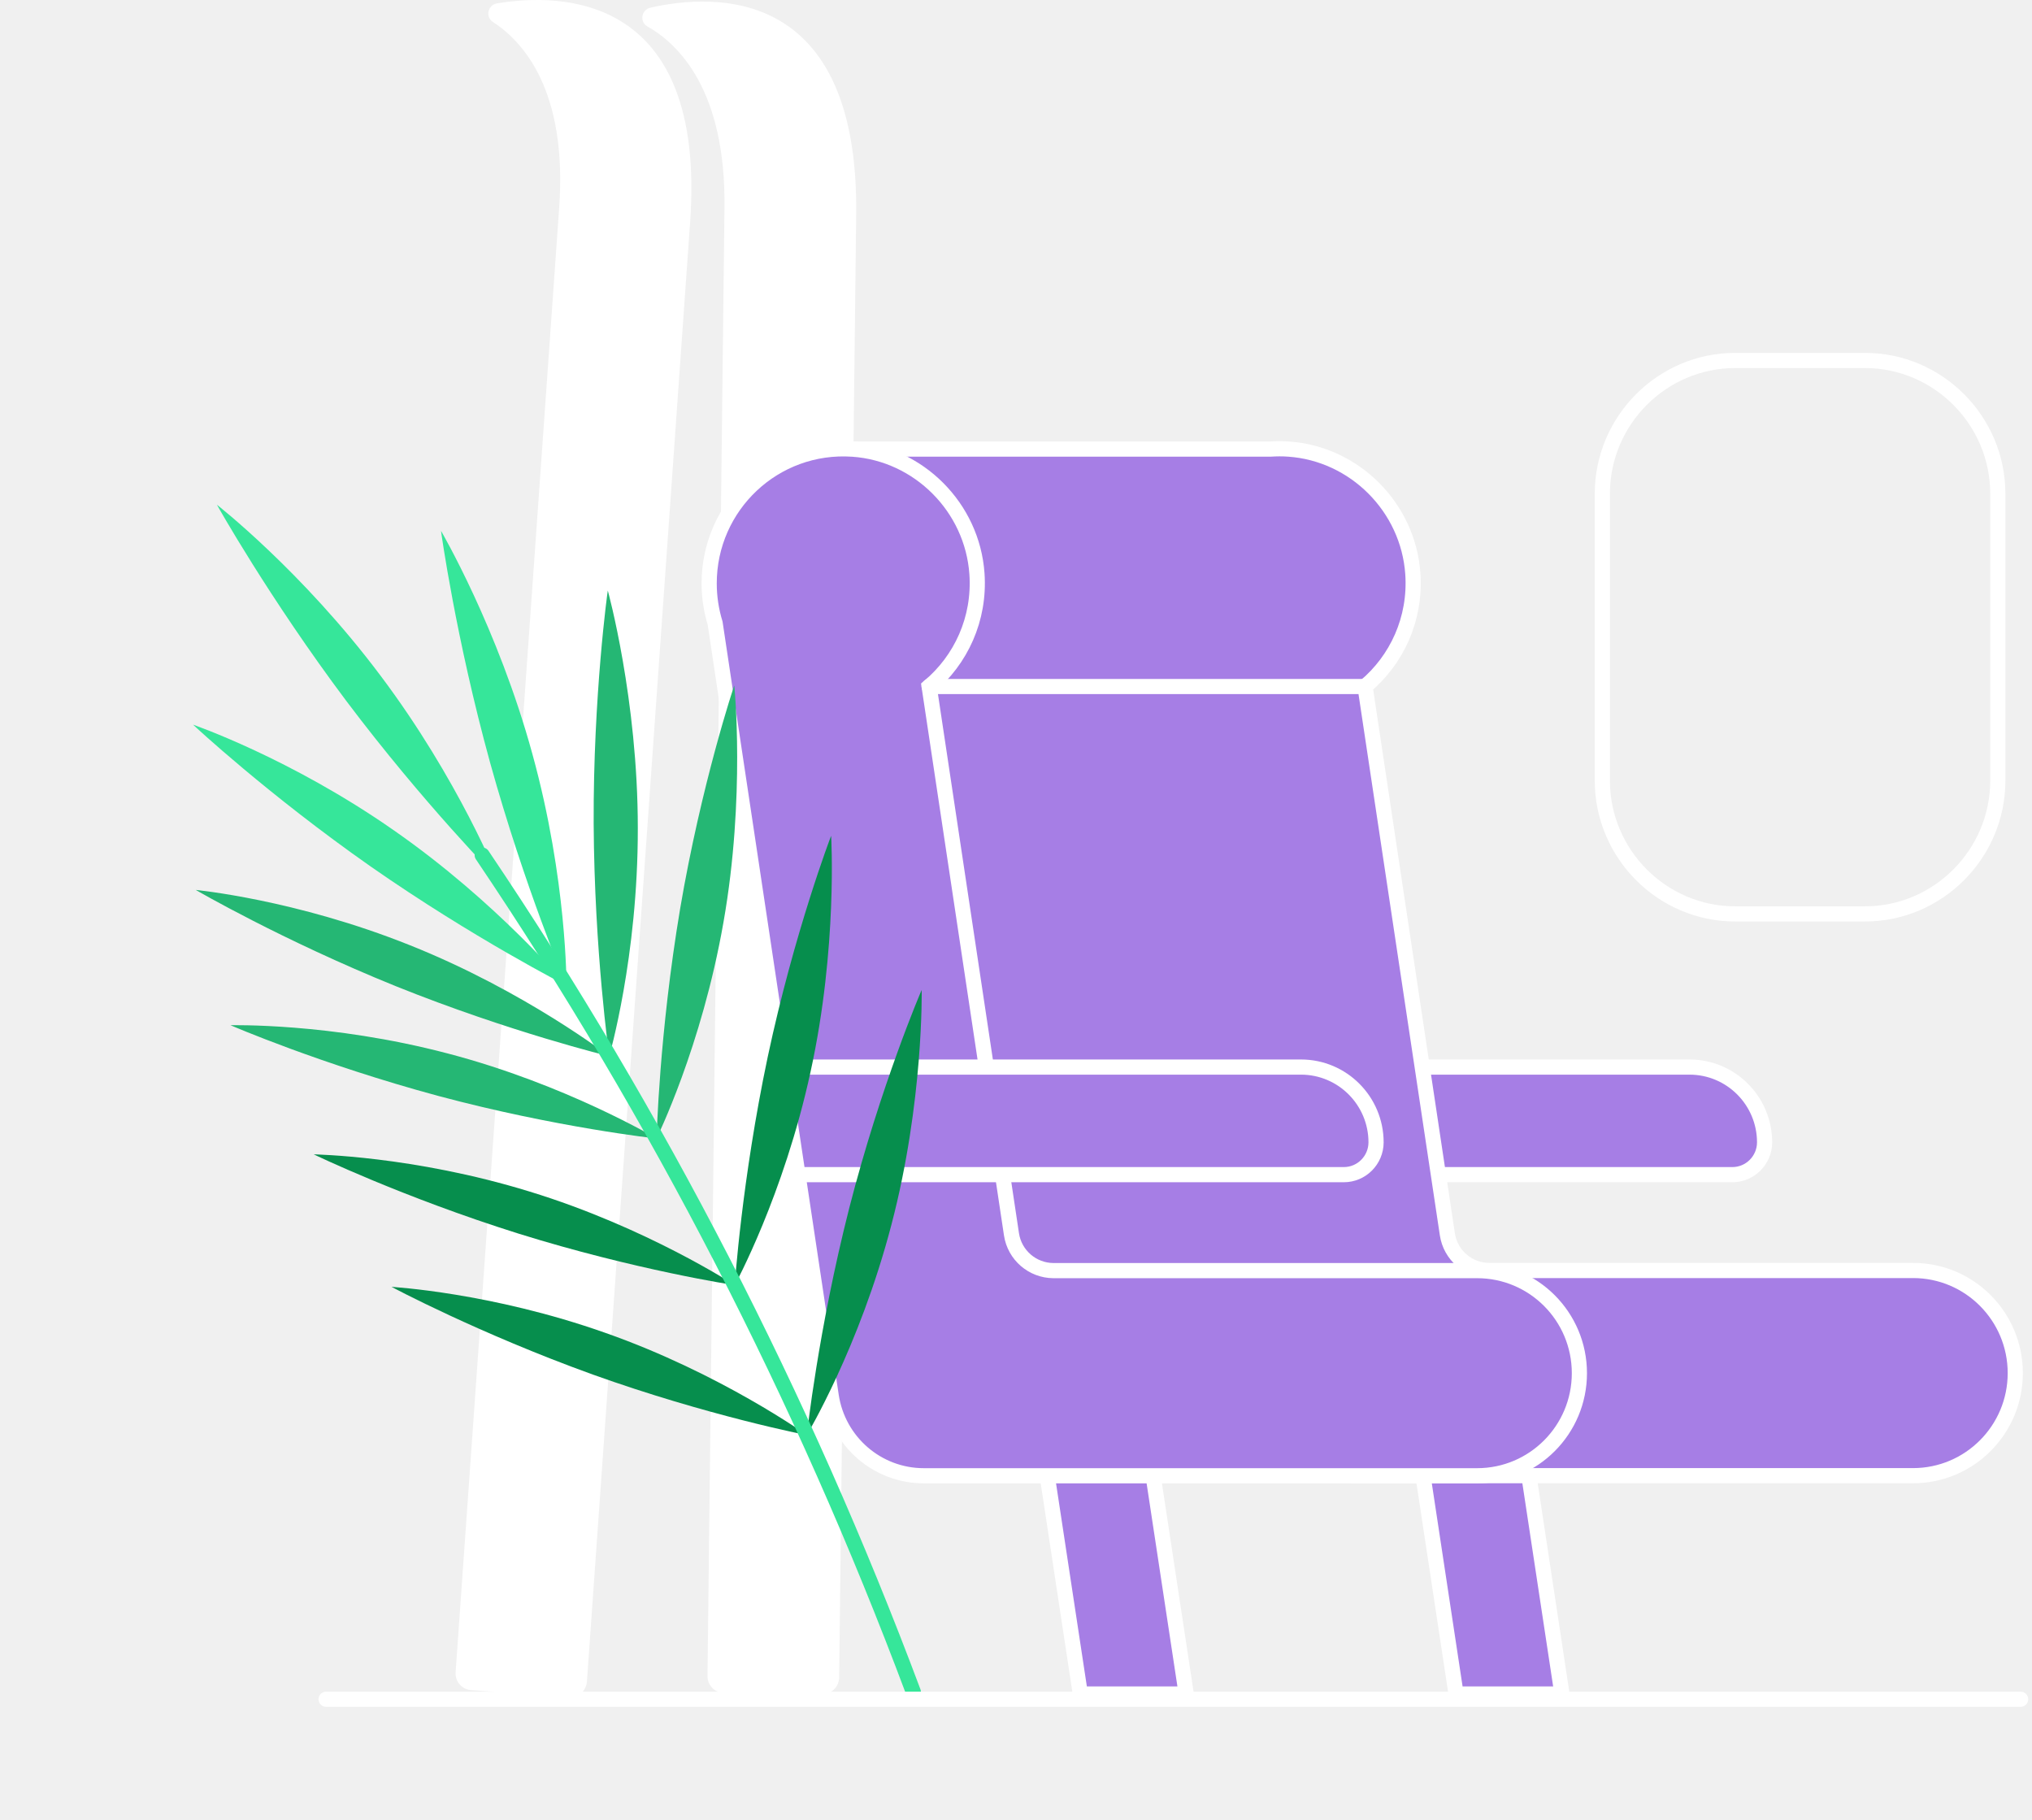
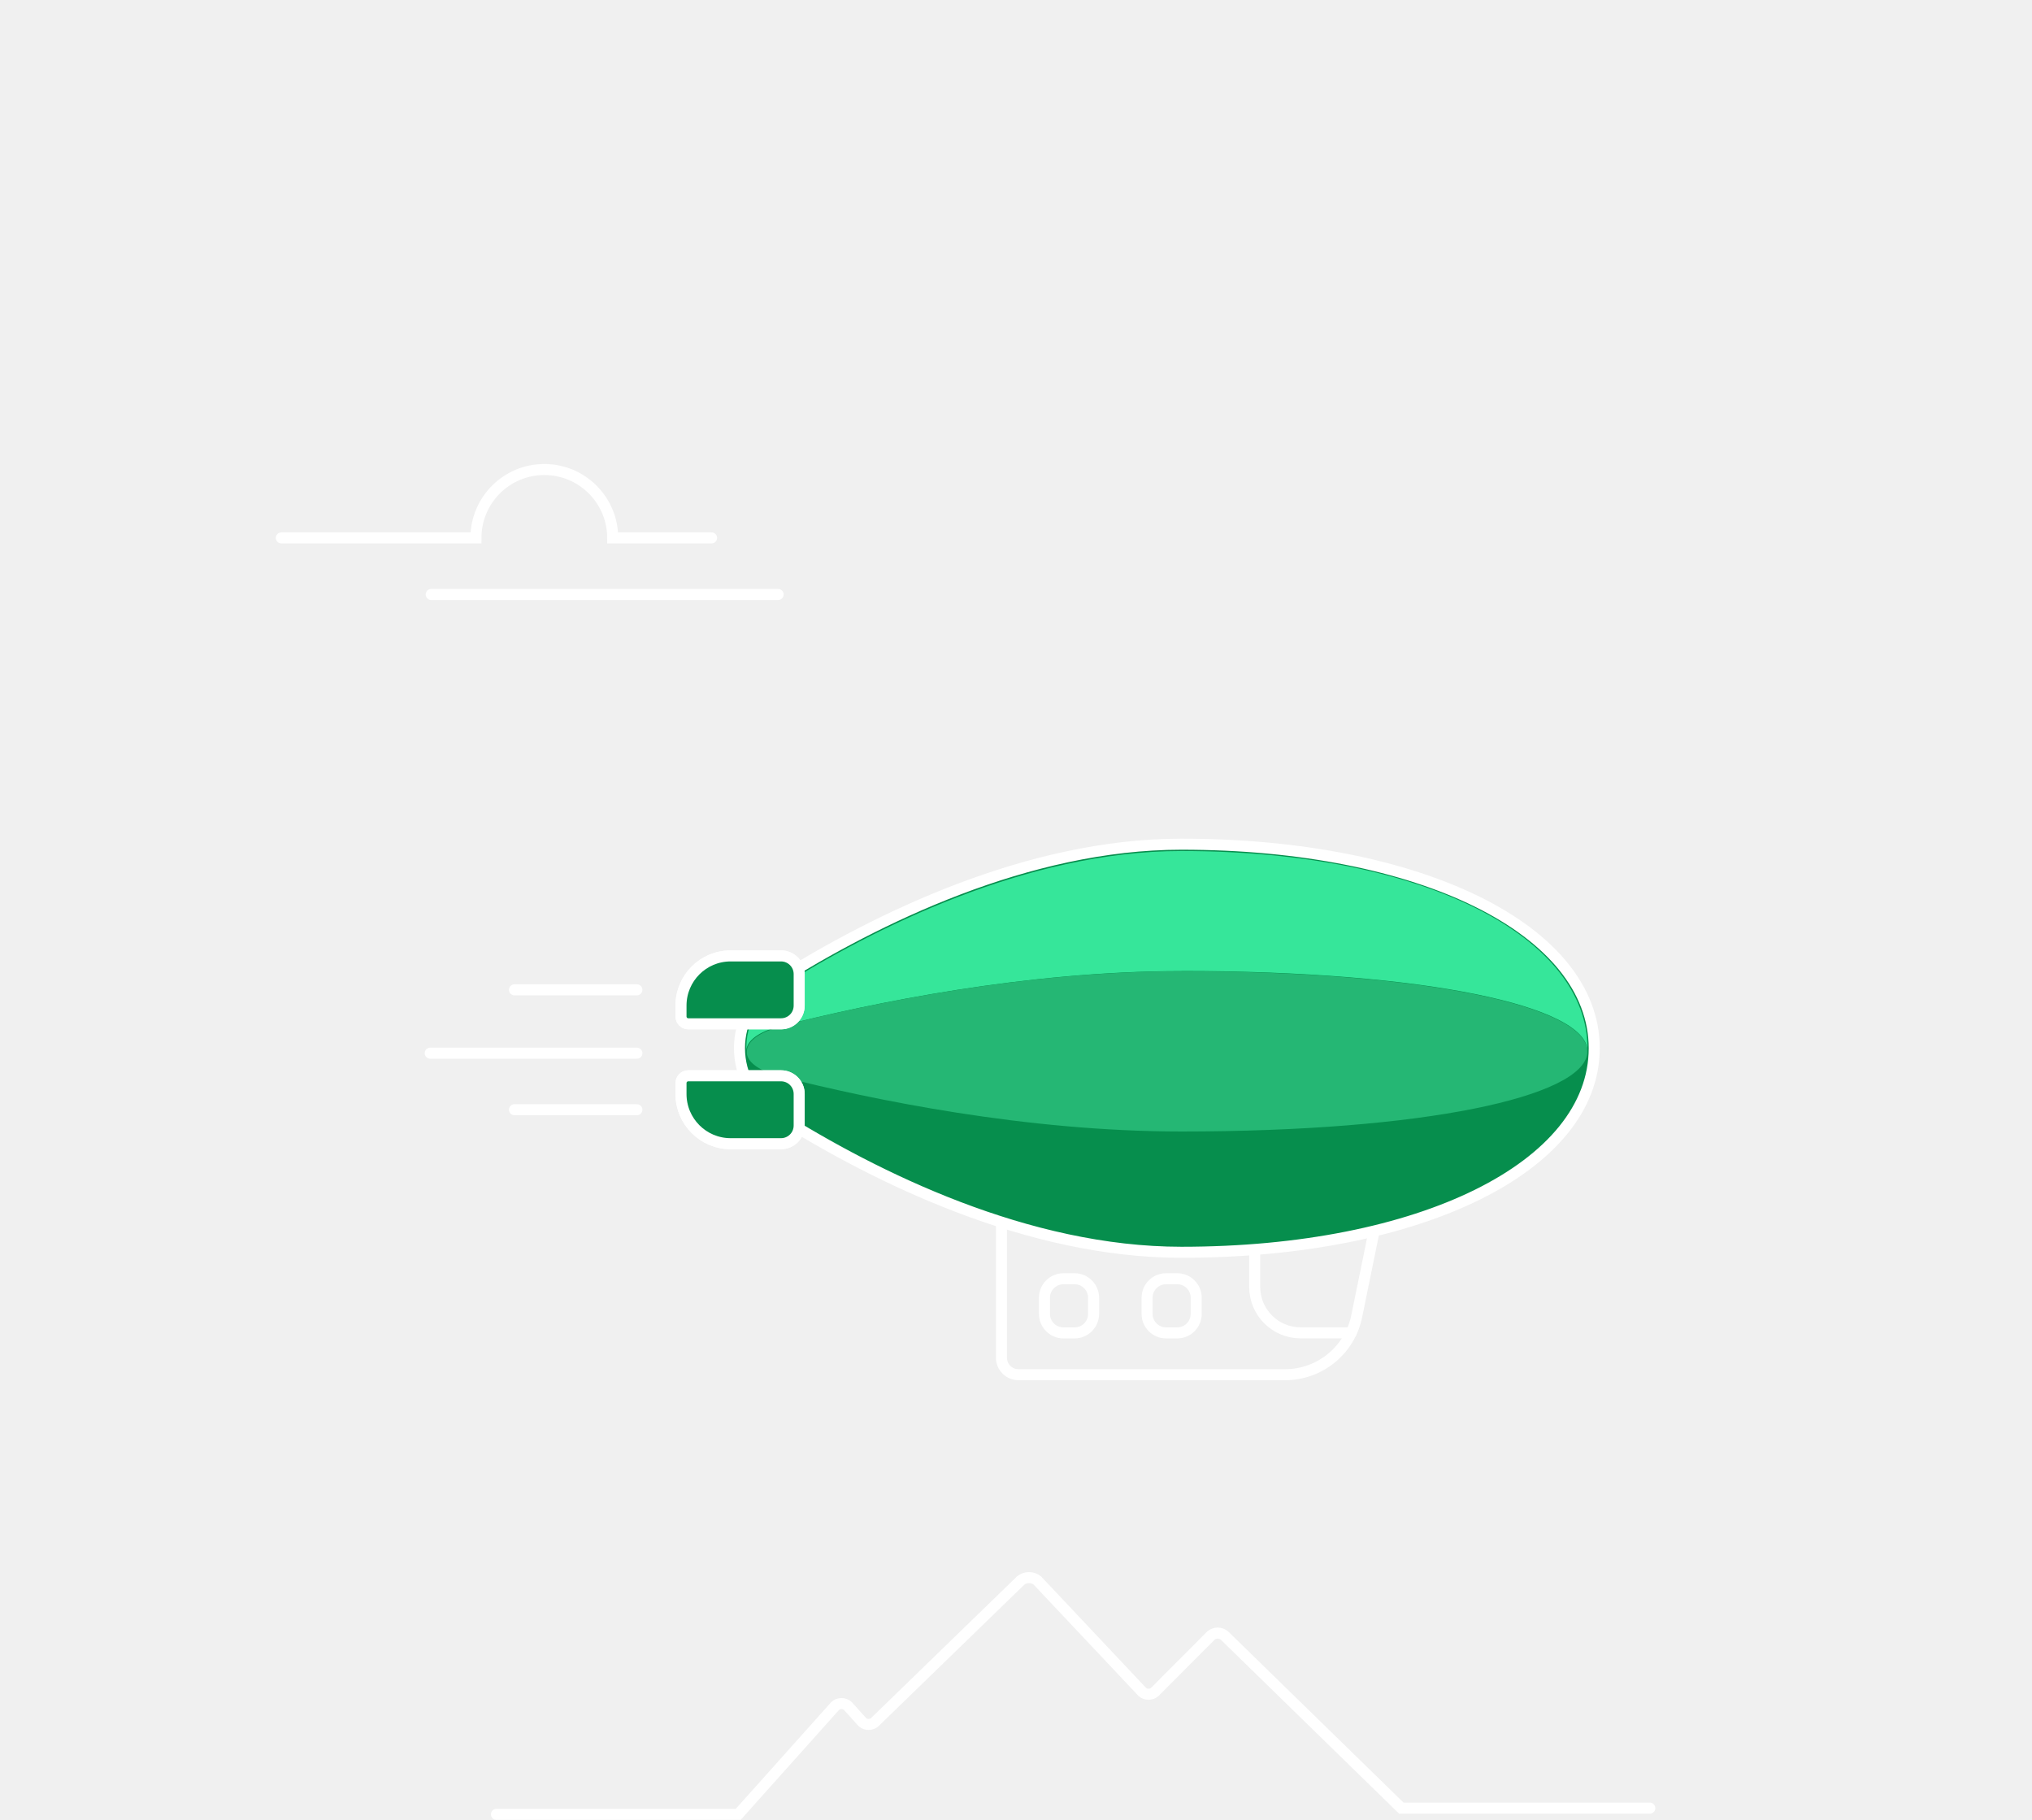
- <svg xmlns="http://www.w3.org/2000/svg" width="268" height="240" fill="none">
-   <path d="M62.126 222.89c-1.208-.084-2.129-1.144-2.036-2.356L73.752 27.366c1.098-15.486-4.799-21.919-8.745-24.47-1.022-.661-.667-2.246.532-2.45C73.997-.953 93.159-.885 91.022 29.29L77.41 221.763c-.085 1.212-1.141 2.136-2.349 2.043l-12.936-.916z" fill="#fff" />
-   <path d="M95.483 223.263c-1.217-.017-2.188-1.017-2.171-2.229l2.239-193.634c.186-15.528-6.075-21.605-10.164-23.911-1.065-.602-.803-2.204.389-2.475 8.356-1.899 27.494-2.967 27.147 27.284l-2.247 192.931c-.017 1.221-1.014 2.195-2.222 2.178l-12.97-.144z" fill="#fff" />
-   <path d="M245.97 120.526h-17.118c-9.634 0-17.52-7.907-17.52-17.58V65.118c0-9.673 7.886-17.579 17.52-17.579h17.118c9.635 0 17.521 7.907 17.521 17.579v37.828c0 9.665-7.886 17.58-17.521 17.58z" stroke="#fff" stroke-width="2" />
-   <path d="M228.482 154.913h-60.741v-14.189h55.089c5.466 0 9.902 4.45 9.902 9.934-.008 2.348-1.909 4.255-4.25 4.255zM156.453 223.407h-13.966l-6.312-41.591h13.967l6.311 41.591zM206.008 223.407h-13.967l-6.303-41.591h13.967l6.303 41.591z" fill="#A67EE5" stroke="#fff" stroke-width="2" stroke-miterlimit="10" />
-   <path d="M252.309 167.551h-55.891c-2.763 0-5.112-2.026-5.526-4.772l-10.857-72.242c4.174-3.501 6.717-8.9 6.303-14.884-.608-8.739-7.672-15.825-16.383-16.427-.811-.059-1.614-.051-2.408 0h-55.089l-.312 102.89 15.766 23.352 47.189 8.391c1.326.483 2.746.754 4.224.754h72.984c7.452 0 13.485-6.06 13.485-13.527 0-7.476-6.033-13.536-13.485-13.536z" fill="#A67EE5" stroke="#fff" stroke-width="2" stroke-miterlimit="10" />
-   <path d="M133.404 162.787l-10.857-72.241c4.174-3.501 6.717-8.9 6.303-14.884-.608-8.739-7.672-15.825-16.383-16.427-10.333-.712-18.934 7.484-18.934 17.698 0 1.831.279 3.594.786 5.255L109.628 184.079c.913 6.06 6.1 10.544 12.209 10.544h72.984c7.452 0 13.485-6.06 13.485-13.528 0-7.476-6.041-13.527-13.485-13.527H138.93c-2.763-.017-5.112-2.043-5.526-4.781z" fill="#A67EE5" stroke="#fff" stroke-width="2" stroke-miterlimit="10" />
-   <path d="M177.238 154.913h-71.995l-2.129-14.189h68.472c5.466 0 9.902 4.45 9.902 9.934-.008 2.348-1.909 4.255-4.25 4.255z" fill="#A67EE5" stroke="#fff" stroke-width="2" stroke-miterlimit="10" />
-   <path d="M122.547 90.537h57.488" stroke="#fff" stroke-width="2" stroke-miterlimit="10" stroke-linecap="round" />
-   <path d="M50.163 89.071c10.35 13.753 15.589 26.951 15.589 26.924-.026-.007-9.88-10.007-20.077-23.553-10.172-13.571-17.066-25.861-17.067-25.882-.026-.007 11.226 8.739 21.555 22.511zM51.922 109.489c13.717 9.539 22.811 20.511 22.797 20.486-.019.006-12.308-6.27-25.84-15.708-13.514-9.465-23.412-18.675-23.416-18.701-.023.008 12.752 4.356 26.459 13.923z" fill="#36E69A" />
-   <path d="M64.64 100.581c4.568 16.471 10.059 29.379 10.079 29.394-.018.017.097-13.847-4.497-30.522-4.562-16.677-12.075-29.461-12.055-29.445-.014.014 1.937 14.1 6.473 30.573z" fill="#36E69A" />
-   <path d="M78.298 108.621c.096 16.905 2.051 30.654 2.061 30.67-.025.004 3.784-13.013 3.762-30.054.008-17.037-3.965-31.378-3.958-31.355-.019.005-1.929 13.844-1.865 30.739z" fill="#25B774" />
-   <path d="M54.065 124.656c15.151 6.039 26.312 14.657 26.293 14.635-.007.015-13.166-3.197-28.171-9.239-14.993-6.071-26.355-12.676-26.368-12.69-.014.013 13.099 1.224 28.246 7.294zM59.044 138.93c15.592 4.071 27.573 11.22 27.556 11.209-.003.023-13.308-1.46-28.784-5.605-15.473-4.17-27.409-9.318-27.419-9.334-.007.026 13.059-.372 28.647 3.73zM89.696 119.886c-2.764 16.471-3.098 30.231-3.095 30.246-.024-.003 5.936-11.994 8.824-28.543 2.912-16.535 1.416-31.206 1.421-31.188-.028-0-4.359 13.026-7.151 29.485z" fill="#25B774" />
-   <path d="M69.841 157.14c15.411 4.711 27.083 12.354 27.07 12.34-.003.023-13.239-2.017-28.529-6.793-15.29-4.804-26.995-10.439-27.004-10.455-.007.026 13.057.167 28.463 4.908z" fill="#068E4D" />
-   <path d="M101.254 139.387c-3.444 16.341-4.347 30.078-4.341 30.097-.024-.003 6.431-11.74 9.995-28.158 3.595-16.402 2.706-31.116 2.711-31.097-.024-.003-4.893 12.828-8.365 29.158zM79.878 175.79c15.203 5.349 26.557 13.481 26.544 13.467-.006.019-13.147-2.571-28.23-7.979-15.081-5.443-26.544-11.555-26.553-11.571-.007.025 13.041.704 28.24 6.083z" fill="#068E4D" />
-   <path d="M111.998 159.354c-4.117 16.186-5.586 29.887-5.579 29.899-.026-.007 6.906-11.475 11.148-27.729 4.268-16.247 3.994-30.981 3.993-30.964-.024-.003-5.419 12.614-9.562 28.794z" fill="#068E4D" />
-   <path d="M63.598 112.768c23.181 34.376 42.278 71.413 56.86 110.366" stroke="#36E69A" stroke-width="2" stroke-miterlimit="10" stroke-linecap="round" stroke-linejoin="round" />
-   <path d="M43.009 224.097H266.5" stroke="#fff" stroke-width="2" stroke-miterlimit="10" stroke-linecap="round" />
+ <svg xmlns="http://www.w3.org/2000/svg" width="268" height="240" fill="none" viewBox="0 0 350 330">
+   <g id="prize-from">
+     <g id="airship">
+       <path d="M175.44,249.28h48.36a13.27,13.27,0,0,0,13-10.65l3.74-18.32H172.36v25.89A3.09,3.09,0,0,0,175.44,249.28Z" fill="none" stroke="#fff" stroke-linecap="round" stroke-linejoin="round" stroke-width="2" />
+       <path d="M235.79,241.69h-9.22a8.31,8.31,0,0,1-8.28-8.31V220.31" fill="none" stroke="#fff" stroke-linecap="round" stroke-miterlimit="10" stroke-width="2" />
+       <path d="M205,227.08c43.38,0,74.86-15.55,74.86-37s-31.48-37-74.86-37c-27.94,0-55.36,13.53-73.46,24.87a14.3,14.3,0,0,0,0,24.21c18.09,11.33,45.52,24.87,73.46,24.87" fill="#068e4d" />
+       <path d="M205,227.08c43.38,0,74.86-15.55,74.86-37s-31.48-37-74.86-37c-27.94,0-55.36,13.53-73.46,24.87a14.3,14.3,0,0,0,0,24.21C149.63,213.54,177.06,227.08,205,227.08Z" fill="none" stroke="#fff" stroke-width="2" />
+       <path d="M205,176.09c-28.23,0-56.07,5.76-72.81,10-3.95,1-6,2.66-6.08,4.34A12.93,12.93,0,0,1,132.18,179c16.74-10.5,44.58-24.68,72.81-24.68,44.81,0,73.64,16,73.64,35.75,0,0.12,0,.24,0,0.37-0.37-7.95-29.1-14.37-73.63-14.37" fill="#36e69a" />
+       <path d="M132.18,195.12c16.74,4.27,44.58,10,72.81,10,44.14,0,72.75-6.32,73.6-14.18-0.86,19.34-29.45,34.86-73.6,34.86-28.23,0-56.07-14.19-72.81-24.68a12.88,12.88,0,0,1-6-10.18c0.26,1.61,2.26,3.18,6,4.14" fill="#068e4d" />
+       <path d="M132.18,186.12c16.74-4.27,44.58-10,72.81-10,44.53,0,73.26,6.43,73.61,14.38,0,0.17,0,.34,0,0.51-0.85,7.86-29.45,14.17-73.6,14.17-28.23,0-56.07-5.76-72.81-10-3.79-1-5.79-2.53-6-4.13l0-.51c0.13-1.69,2.15-3.36,6.1-4.37" fill="#25b774" />
+       <path d="M123.23,173.34h9.16a3.29,3.29,0,0,1,3.29,3.3v5.71a3.29,3.29,0,0,1-3.29,3.3H115.57a1.32,1.32,0,0,1-1.32-1.32v-2a9,9,0,0,1,9-9" fill="#068e4d" />
+       <path d="M123.23,173.34h9.16a3.29,3.29,0,0,1,3.29,3.3v5.71a3.29,3.29,0,0,1-3.29,3.3H115.57a1.32,1.32,0,0,1-1.32-1.32v-2A9,9,0,0,1,123.23,173.34Z" fill="none" stroke="#fff" stroke-linecap="round" stroke-linejoin="round" stroke-width="2" />
+       <path d="M123.23,207.39h9.16a3.29,3.29,0,0,0,3.29-3.3v-5.71a3.29,3.29,0,0,0-3.29-3.3H115.57a1.32,1.32,0,0,0-1.32,1.32v2a9,9,0,0,0,9,9" fill="#068e4d" />
+       <path d="M123.23,207.39h9.16a3.29,3.29,0,0,0,3.29-3.3v-5.71a3.29,3.29,0,0,0-3.29-3.3H115.57a1.32,1.32,0,0,0-1.32,1.32v2A9,9,0,0,0,123.23,207.39Z" fill="none" stroke="#fff" stroke-linecap="round" stroke-linejoin="round" stroke-width="2" />
+       <path d="M123.23,173.34h9.16a3.29,3.29,0,0,1,3.29,3.3v5.71a3.29,3.29,0,0,1-3.29,3.3H115.57a1.32,1.32,0,0,1-1.32-1.32v-2a9,9,0,0,1,9-9" fill="#068e4d" />
+       <path d="M123.23,173.34h9.16a3.29,3.29,0,0,1,3.29,3.3v5.71a3.29,3.29,0,0,1-3.29,3.3H115.57a1.32,1.32,0,0,1-1.32-1.32v-2A9,9,0,0,1,123.23,173.34Z" fill="none" stroke="#fff" stroke-linecap="round" stroke-linejoin="round" stroke-width="2" />
+       <path d="M123.23,207.39h9.16a3.29,3.29,0,0,0,3.29-3.3v-5.71a3.29,3.29,0,0,0-3.29-3.3H115.57a1.32,1.32,0,0,0-1.32,1.32v2a9,9,0,0,0,9,9" fill="#068e4d" />
+       <path d="M123.23,207.39h9.16a3.29,3.29,0,0,0,3.29-3.3v-5.71a3.29,3.29,0,0,0-3.29-3.3H115.57a1.32,1.32,0,0,0-1.32,1.32v2A9,9,0,0,0,123.23,207.39Z" fill="none" stroke="#fff" stroke-linecap="round" stroke-linejoin="round" stroke-width="2" />
+       <g id="window">
+         <path d="M 204.25 231.88 L 202.2 231.88 C 201.288 231.885 200.416 232.251 199.773 232.898 C 199.13 233.544 198.77 234.418 198.77 235.33 L 198.77 238.25 C 198.77 239.162 199.13 240.036 199.773 240.682 C 200.416 241.329 201.288 241.695 202.2 241.7 L 204.25 241.7 C 205.161 241.695 206.033 241.329 206.676 240.682 C 207.319 240.036 207.68 239.162 207.68 238.25 L 207.68 235.33 C 207.681 234.878 207.593 234.431 207.422 234.013 C 207.25 233.595 206.998 233.215 206.679 232.895 C 206.361 232.574 205.982 232.32 205.565 232.146 C 205.148 231.972 204.701 231.881 204.25 231.88 Z" fill="none" stroke="#fff" stroke-linecap="round" stroke-linejoin="round" stroke-width="2" style="transform-origin: center;transform-box: fill-box">
+           <animate begin="2s" fill="freeze" id="fromWindowAnimation" attributeName="d" dur="0.25s" to="M 232.531 211 L 227.469 211 C 225.218 211.013 223.064 211.916 221.478 213.512 C 219.891 215.109 219 217.268 219 219.519 L 219 226.728 C 219 228.979 219.891 231.138 221.478 232.734 C 223.064 234.331 225.218 235.234 227.469 235.247 L 232.531 235.247 C 234.782 235.234 236.936 234.331 238.522 232.734 C 240.109 231.138 241 228.979 241 226.728 L 241 219.519 C 241.003 218.403 240.787 217.298 240.363 216.266 C 239.939 215.234 239.316 214.296 238.53 213.505 C 237.743 212.714 236.809 212.086 235.779 211.656 C 234.75 211.226 233.646 211.003 232.531 211 Z" />
+           <animate begin="fromWindowAnimation.end - 0.05s" attributeName="opacity" values="1; 0;" keyTimes="0; 1" dur="0.05s" fill="freeze" />
+         </path>
+         <path d="M185.64,231.88h-2.05a3.45,3.45,0,0,0-3.43,3.45v2.92a3.45,3.45,0,0,0,3.43,3.45h2.05a3.45,3.45,0,0,0,3.43-3.45v-2.92A3.45,3.45,0,0,0,185.64,231.88Z" fill="none" stroke="#fff" stroke-linecap="round" stroke-linejoin="round" stroke-width="2" />
+       </g>
+       <animateTransform attributeName="transform" type="translate" values="0, 0; -2, 5; 0, 0" keyTimes="0; 0.5; 1" keySplines="0 0 0.59 1; 0.42 0 1 1" calcMode="spline" dur="2s" end="hidePrizeFromAnimation.end" repeatCount="indefinite" />
+       <animateTransform attributeName="transform" type="scale" values="1  1; 1 0.96; 1 1" keyTimes="0; 0.5; 1" keySplines="0 0 0.59 1; 0.42 0 1 1" calcMode="spline" dur="2s" additive="sum" repeatCount="indefinite" />
+       <animateTransform attributeName="transform" type="skewX" values="0; 1; 0" keyTimes="0; 0.5; 1" keySplines="0 0 0.59 1; 0.42 0 1 1" calcMode="spline" dur="2s" additive="sum" repeatCount="indefinite" />
+     </g>
+     <g id="airship__wind">
+       <line x1="106.25" y1="179.49" x2="84.05" y2="179.49" fill="none" stroke="#fff" stroke-linecap="round" stroke-miterlimit="10" stroke-width="2">
+         <animate attributeName="x2" values="84.05; 80.05; 84.05" keyTimes="0; 0.5; 1" keySplines="0 0 0.59 1; 0.42 0 1 1" calcMode="spline" dur="0.4s" begin="0.05s" additive="replace" end="hidePrizeFromAnimation.end" repeatCount="indefinite" />
+       </line>
+       <line x1="106.25" y1="201.23" x2="84.05" y2="201.23" fill="none" stroke="#fff" stroke-linecap="round" stroke-miterlimit="10" stroke-width="2">
+         <animate attributeName="x2" values="84.05; 75.05; 84.05" keyTimes="0; 0.5; 1" keySplines="0 0 0.59 1; 0.42 0 1 1" calcMode="spline" dur="0.4s" begin="0.1s" additive="replace" end="hidePrizeFromAnimation.end" repeatCount="indefinite" />
+       </line>
+       <line x1="106.25" y1="190.98" x2="68.77" y2="190.98" fill="none" stroke="#fff" stroke-linecap="round" stroke-miterlimit="10" stroke-width="2">
+         <animate attributeName="x2" values="68.77; 62.05; 68.77" keyTimes="0; 0.5; 1" keySplines="0 0 0.59 1; 0.42 0 1 1" calcMode="spline" dur="0.4s" additive="replace" end="hidePrizeFromAnimation.end" repeatCount="indefinite" />
+       </line>
+       <animateTransform attributeName="transform" type="translate" values="0, 0; 3, -2; 0, 0" keyTimes="0; 0.5; 1" keySplines="0 0 0.59 1; 0.42 0 1 1" calcMode="spline" dur="2s" end="hidePrizeFromAnimation.end" repeatCount="indefinite" />
+     </g>
+     <g id="cloud">
+       <g>
+         <line x1="68.95" y1="107.8" x2="131.86" y2="107.8" fill="none" stroke="#fff" stroke-linecap="round" stroke-miterlimit="10" stroke-width="2" />
+         <path d="M41.77,97.54H77.06a12.4,12.4,0,1,1,24.8,0h17.93" fill="none" stroke="#fff" stroke-linecap="round" stroke-miterlimit="10" stroke-width="2" />
+         <animateTransform attributeName="transform" type="translate" end="hidePrizeFromAnimation.end" values="220, 0; -40, 0; 220,0" keyTimes="0; 0.6; 1" dur="8s" calcMode="linear" repeatCount="indefinite" />
+         <animate attributeName="opacity" end="hidePrizeFromAnimation.end" values="0; 1; 1; 0; 0;" keyTimes="0; 0.1; 0.5; 0.6; 1" dur="8s" calcMode="linear" repeatCount="indefinite" />
+       </g>
+       <g opacity="0">
+         <line x1="258.96" y1="93.19" x2="298.74" y2="93.19" fill="none" stroke="#fff" stroke-linecap="round" stroke-miterlimit="10" stroke-width="2" />
+         <path d="M278.75,82.91H251.39a12.4,12.4,0,1,0-24.8,0H208.65" fill="none" stroke="#fff" stroke-linecap="round" stroke-miterlimit="10" stroke-width="2" />
+         <line x1="287.01" y1="82.91" x2="309.21" y2="82.91" fill="none" stroke="#fff" stroke-linecap="round" stroke-miterlimit="10" stroke-width="2" />
+         <animateTransform attributeName="transform" end="hidePrizeFromAnimation.end" type="translate" values="40, 0; -220, 0; 40,0" keyTimes="0; 0.7; 1" dur="8s" begin="4s" calcMode="linear" repeatCount="indefinite" />
+         <animate attributeName="opacity" end="hidePrizeFromAnimation.end" values="0; 1; 1; 0; 0;" keyTimes="0; 0.1; 0.6; 0.7; 1" dur="8s" begin="4s" calcMode="linear" repeatCount="indefinite" />
+       </g>
+     </g>
+     <animate id="hidePrizeFromAnimation" begin="fromWindowAnimation.end" attributeName="opacity" values="1; 0;" keyTimes="0; 1" dur="0.2s" fill="freeze" />
+   </g>
+   <g id="prize-to">
+     <defs>
+       <clipPath id="windowClipPatch">
+         <path d="M275,225.43H257.87a17.6,17.6,0,0,1-17.52-17.58V170a17.6,17.6,0,0,1,17.52-17.58H275A17.6,17.6,0,0,1,292.51,170v37.83A17.61,17.61,0,0,1,275,225.43Z" />
+       </clipPath>
+     </defs>
+     <g opacity="0">
+       <path d="M91.14,327.79a2.2,2.2,0,0,1-2-2.36l13.66-193.17c1.1-15.49-4.8-21.92-8.75-24.47a1.35,1.35,0,0,1,.53-2.45C103,104,122.18,104,120,134.19L106.43,326.67a2.2,2.2,0,0,1-2.35,2Z" fill="#fff" />
+       <path d="M124.5,328.17a2.2,2.2,0,0,1-2.17-2.23l2.24-193.63c0.19-15.53-6.07-21.61-10.16-23.91a1.35,1.35,0,0,1,.39-2.47c8.36-1.9,27.49-3,27.15,27.28l-2.25,192.93a2.2,2.2,0,0,1-2.22,2.18Z" fill="#fff" />
+       <animate begin="showChairAnimation.begin + 0.08" attributeName="opacity" values="0; 0; 1;" keyTimes="0; 0.5; 1" dur="0.4s" fill="freeze" />
+       <animateTransform begin="showChairAnimation.begin + 0.08" attributeName="transform" type="translate" values="-100; 0;" keyTimes="0; 1" dur="0.4s" />
+     </g>
+     <g id="window">
+       <path opacity="0" d="M 233.615 234 L 226.39 234 C 224.428 233.993 222.55 233.381 221.165 232.299 C 219.781 231.216 219.002 229.75 219 228.221 L 219 215.779 C 219.002 214.25 219.781 212.784 221.165 211.701 C 222.55 210.619 224.428 210.007 226.39 210 L 233.615 210 C 235.575 210.008 237.453 210.62 238.836 211.703 C 240.22 212.785 240.998 214.251 241 215.779 L 241 228.214 C 240.999 229.744 240.222 231.21 238.838 232.294 C 237.454 233.378 235.576 233.991 233.615 234 Z" fill="none" stroke="#fff" stroke-width="2">
+         <animate begin="fromWindowAnimation.end - 0.05s" attributeName="opacity" values="0; 1;" keyTimes="0; 1" dur="0.05s" fill="freeze" />
+         <animate id="toWindowAnimation" attributeName="d" dur="0.25s" fill="freeze" begin="fromWindowAnimation.end" to="M 275 225.43 L 257.87 225.43 C 253.219 225.409 248.766 223.548 245.483 220.254 C 242.2 216.96 240.355 212.501 240.35 207.85 L 240.35 170 C 240.355 165.35 242.2 160.89 245.483 157.596 C 248.766 154.302 253.219 152.441 257.87 152.42 L 275 152.42 C 279.648 152.444 284.099 154.306 287.379 157.6 C 290.66 160.893 292.504 165.351 292.51 170 L 292.51 207.83 C 292.507 212.482 290.664 216.943 287.384 220.241 C 284.103 223.538 279.651 225.404 275 225.43 Z" />
+       </path>
+     </g>
+     <g clip-path="url(#windowClipPatch)">
+       <g transform="translate(220 160)" opacity="0">
+         <g transform="translate(-100 0)">
+           <path d="M41.77,97.54H77.06a12.4,12.4,0,1,1,24.8,0h17.93" transform="translate(-40.77 -69.46)" fill="none" stroke="#fff" stroke-linecap="round" stroke-miterlimit="10" stroke-width="2" />
+           <line x1="28.18" y1="38.34" x2="91.09" y2="38.34" fill="none" stroke="#fff" stroke-linecap="round" stroke-miterlimit="10" stroke-width="2" />
+           <animateTransform begin="toWindowAnimation.end - 0.1s" attributeName="transform" type="translate" values="220, 0; -100, 0; -100, 0" keyTimes="0; 0.6; 1" dur="8s" calcMode="linear" repeatCount="indefinite" />
+         </g>
+         <g>
+           <line x1="218.19" y1="23.72" x2="257.97" y2="23.72" fill="none" stroke="#fff" stroke-linecap="round" stroke-miterlimit="10" stroke-width="2" />
+           <path d="M278.75,82.91H251.39a12.4,12.4,0,1,0-24.8,0H208.65" transform="translate(-40.77 -69.46)" fill="none" stroke="#fff" stroke-linecap="round" stroke-miterlimit="10" stroke-width="2" />
+           <line x1="246.24" y1="13.45" x2="268.43" y2="13.45" fill="none" stroke="#fff" stroke-linecap="round" stroke-miterlimit="10" stroke-width="2" />
+           <animateTransform begin="toWindowAnimation.end - 4.1s" attributeName="transform" type="translate" values="40, 0; -300, 0; -300, 0" keyTimes="0; 0.7; 1" dur="8s" calcMode="linear" repeatCount="indefinite" />
+         </g>
+         <animate begin="toWindowAnimation.end" attributeName="opacity" values="0; 1;" keyTimes="0; 1" dur="0.01s" calcMode="linear" fill="freeze" />
+       </g>
+     </g>
+     <g id="chair" opacity="0">
+       <path d="M257.5,259.82H196.76V245.63h55.09a9.92,9.92,0,0,1,9.9,9.93,4.26,4.26,0,0,1-4.25,4.25" fill="#a67ee5" />
+       <path d="M257.5,259.82H196.76V245.63h55.09a9.92,9.92,0,0,1,9.9,9.93A4.26,4.26,0,0,1,257.5,259.82Z" fill="none" stroke="#fff" stroke-miterlimit="10" stroke-width="2" />
+       <polygon points="185.47 328.31 171.5 328.31 165.19 286.72 179.16 286.72 185.47 328.31" fill="#a67ee5" />
+       <polygon points="185.47 328.31 171.5 328.31 165.19 286.72 179.16 286.72 185.47 328.31" fill="none" stroke="#fff" stroke-miterlimit="10" stroke-width="2" />
+       <polygon points="235.03 328.31 221.06 328.31 214.76 286.72 228.72 286.72 235.03 328.31" fill="#a67ee5" />
+       <polygon points="235.03 328.31 221.06 328.31 214.76 286.72 228.72 286.72 235.03 328.31" fill="none" stroke="#fff" stroke-miterlimit="10" stroke-width="2" />
+       <path d="M281.33,272.45H225.44a5.59,5.59,0,0,1-5.53-4.77l-10.86-72.24a17.71,17.71,0,0,0-12.49-31.31H141.48L141.16,267l15.77,23.35,47.19,8.39a12.3,12.3,0,0,0,4.22.75h73a13.53,13.53,0,0,0,0-27.06" fill="#a67ee5" />
+       <path d="M281.33,272.45H225.44a5.59,5.59,0,0,1-5.53-4.77l-10.86-72.24a17.71,17.71,0,0,0-12.49-31.31H141.48L141.16,267l15.77,23.35,47.19,8.39a12.3,12.3,0,0,0,4.22.75h73A13.53,13.53,0,0,0,281.33,272.45Z" fill="none" stroke="#fff" stroke-miterlimit="10" stroke-width="2" />
+       <path d="M162.42,267.69l-10.86-72.24a17.71,17.71,0,1,0-29-13.61,18,18,0,0,0,.79,5.25L138.65,289a12.36,12.36,0,0,0,12.21,10.54h73a13.53,13.53,0,0,0,0-27.05H167.95a5.62,5.62,0,0,1-5.53-4.78" fill="#a67ee5" />
+       <path d="M162.42,267.69l-10.86-72.24a17.71,17.71,0,1,0-29-13.61,18,18,0,0,0,.79,5.25L138.65,289a12.36,12.36,0,0,0,12.21,10.54h73a13.53,13.53,0,0,0,0-27.05H167.95A5.62,5.62,0,0,1,162.42,267.69Z" fill="none" stroke="#fff" stroke-miterlimit="10" stroke-width="2" />
+       <path d="M206.26,259.82h-72l-2.13-14.19H200.6a9.92,9.92,0,0,1,9.9,9.93,4.26,4.26,0,0,1-4.25,4.25" fill="#a67ee5" />
+       <path d="M206.26,259.82h-72l-2.13-14.19H200.6a9.92,9.92,0,0,1,9.9,9.93A4.26,4.26,0,0,1,206.26,259.82Z" fill="none" stroke="#fff" stroke-miterlimit="10" stroke-width="2" />
+       <line x1="151.57" y1="195.44" x2="209.05" y2="195.44" fill="none" stroke="#fff" stroke-linecap="round" stroke-miterlimit="10" stroke-width="2" />
+       <animate id="showChairAnimation" begin="toWindowAnimation.end - 0.05s" attributeName="opacity" values="0; 1;" keyTimes="0; 1" dur="0.2s" fill="freeze" />
+       <animateTransform begin="showChairAnimation.begin" attributeName="transform" type="translate" values="-200; 0;" keyTimes="0; 1" dur="0.3s" />
+     </g>
+     <g id="plant" opacity="0" style="transform-origin: 170px 380px;">
+       <path d="M79.18,194A131,131,0,0,1,94.77,220.9a255,255,0,0,1-20.08-23.55,259,259,0,0,1-17.07-25.88A131.72,131.72,0,0,1,79.18,194" fill="#36e69a" />
+       <path d="M80.94,214.39a127.19,127.19,0,0,1,22.8,20.49A242.09,242.09,0,0,1,77.9,219.17a235.86,235.86,0,0,1-23.42-18.7,119.82,119.82,0,0,1,26.46,13.92" fill="#36e69a" />
+       <path d="M93.66,205.48a258.38,258.38,0,0,0,10.08,29.39,125.63,125.63,0,0,0-4.5-30.52,135.9,135.9,0,0,0-12.06-29.44,260.33,260.33,0,0,0,6.47,30.57" fill="#36e69a" />
+       <path d="M107.32,213.52a250.14,250.14,0,0,0,2.06,30.67,119.93,119.93,0,0,0,3.76-30.05,131.24,131.24,0,0,0-4-31.36,238.1,238.1,0,0,0-1.87,30.74" fill="#25b774" />
+       <path d="M83.08,229.56a121.93,121.93,0,0,1,26.29,14.64A225.91,225.91,0,0,1,81.21,235a228.11,228.11,0,0,1-26.37-12.69,113.61,113.61,0,0,1,28.25,7.29" fill="#25b774" />
+       <path d="M88.06,243.83A118.11,118.11,0,0,1,115.62,255a211,211,0,0,1-28.78-5.6,220.87,220.87,0,0,1-27.42-9.33,114,114,0,0,1,28.65,3.73" fill="#25b774" />
+       <path d="M118.71,224.79a238,238,0,0,0-3.1,30.25,117.11,117.11,0,0,0,8.82-28.54,127.44,127.44,0,0,0,1.42-31.19,213.92,213.92,0,0,0-7.15,29.48" fill="#25b774" />
+       <path d="M98.86,262a118.24,118.24,0,0,1,27.07,12.34,212.3,212.3,0,0,1-28.53-6.79,220.78,220.78,0,0,1-27-10.45A114.06,114.06,0,0,1,98.86,262" fill="#068e4d" />
+       <path d="M130.27,244.29a236.56,236.56,0,0,0-4.34,30.1,116.94,116.94,0,0,0,10-28.16,127.42,127.42,0,0,0,2.71-31.1,214.43,214.43,0,0,0-8.36,29.16" fill="#068e4d" />
+       <path d="M108.9,280.69a118.21,118.21,0,0,1,26.54,13.47,213.62,213.62,0,0,1-28.23-8,221.65,221.65,0,0,1-26.55-11.57,113.82,113.82,0,0,1,28.24,6.08" fill="#068e4d" />
+       <path d="M141,264.26a236.09,236.09,0,0,0-5.58,29.9,117.46,117.46,0,0,0,11.15-27.73,127.2,127.2,0,0,0,4-31A214.24,214.24,0,0,0,141,264.26" fill="#068e4d" />
+       <path d="M92.62,217.67A529.26,529.26,0,0,1,149.48,328" fill="none" stroke="#36e69a" stroke-linecap="round" stroke-linejoin="round" stroke-width="2" />
+       <animate begin="toWindowAnimation.end - 0.05s" attributeName="opacity" values="0; 0; 1;" keyTimes="0; 0.5; 1" dur="0.4s" fill="freeze" />
+       <animateTransform id="showPlantAnimation" begin="showChairAnimation.begin + 0.03" attributeName="transform" type="translate" values="-100; 0;" keyTimes="0; 1" dur="0.4s" />
+       <animateTransform begin="showPlantAnimation.end - 0.05s" attributeName="transform" type="rotate" values="-3; 0; 2; 0; -1; 0" keyTimes="0; 0.2; 0.4; 0.6; 0.8; 1" dur="0.6s" additive="sum" />
+     </g>
+   </g>
+   <g id="mount">
+     <path d="M 289.94 327.88 L 244.88 327.88 L 212.8 296.58 C 212.459 296.292 212.027 296.134 211.58 296.134 C 211.133 296.134 210.701 296.292 210.36 296.58 L 200.16 306.81 C 199.848 307.08 199.448 307.229 199.035 307.229 C 198.622 307.229 198.222 307.08 197.91 306.81 L 178.91 286.64 C 178.477 286.274 177.927 286.072 177.36 286.072 C 176.793 286.072 176.243 286.274 175.81 286.64 L 149.39 312.28 C 149.079 312.552 148.679 312.702 148.265 312.702 C 147.851 312.702 147.451 312.552 147.14 312.28 L 144.51 309.36 C 144.195 309.071 143.782 308.911 143.355 308.911 C 142.928 308.911 142.515 309.071 142.2 309.36 L 124.63 329 L 80.78 329" fill="none" stroke="#fff" stroke-linecap="round" stroke-miterlimit="10" stroke-width="2">
+       <animate attributeName="d" dur="0.25s" fill="freeze" begin="fromWindowAnimation.end" to="M 289.94 328 L 246.004 328 L 218.033 328 C 217.077 328 216.12 328 215.164 328 C 214.447 328 213.73 328 213.012 328 L 202.971 328 C 202.254 328 201.537 328 200.82 328 C 200.342 328 199.863 328 199.385 328 L 181.455 328 C 179.542 328 177.63 328 175.717 328 C 174.761 328 173.805 328 172.848 328 L 149.18 328 C 148.941 328 148.702 328 148.463 328 C 147.507 328 146.551 328 145.594 328 L 140.574 328 C 140.096 328 139.617 328 139.139 328 C 138.661 328 138.183 328 137.705 328 L 126.23 328 L 81.002 328" />
+     </path>
+   </g>
</svg>
